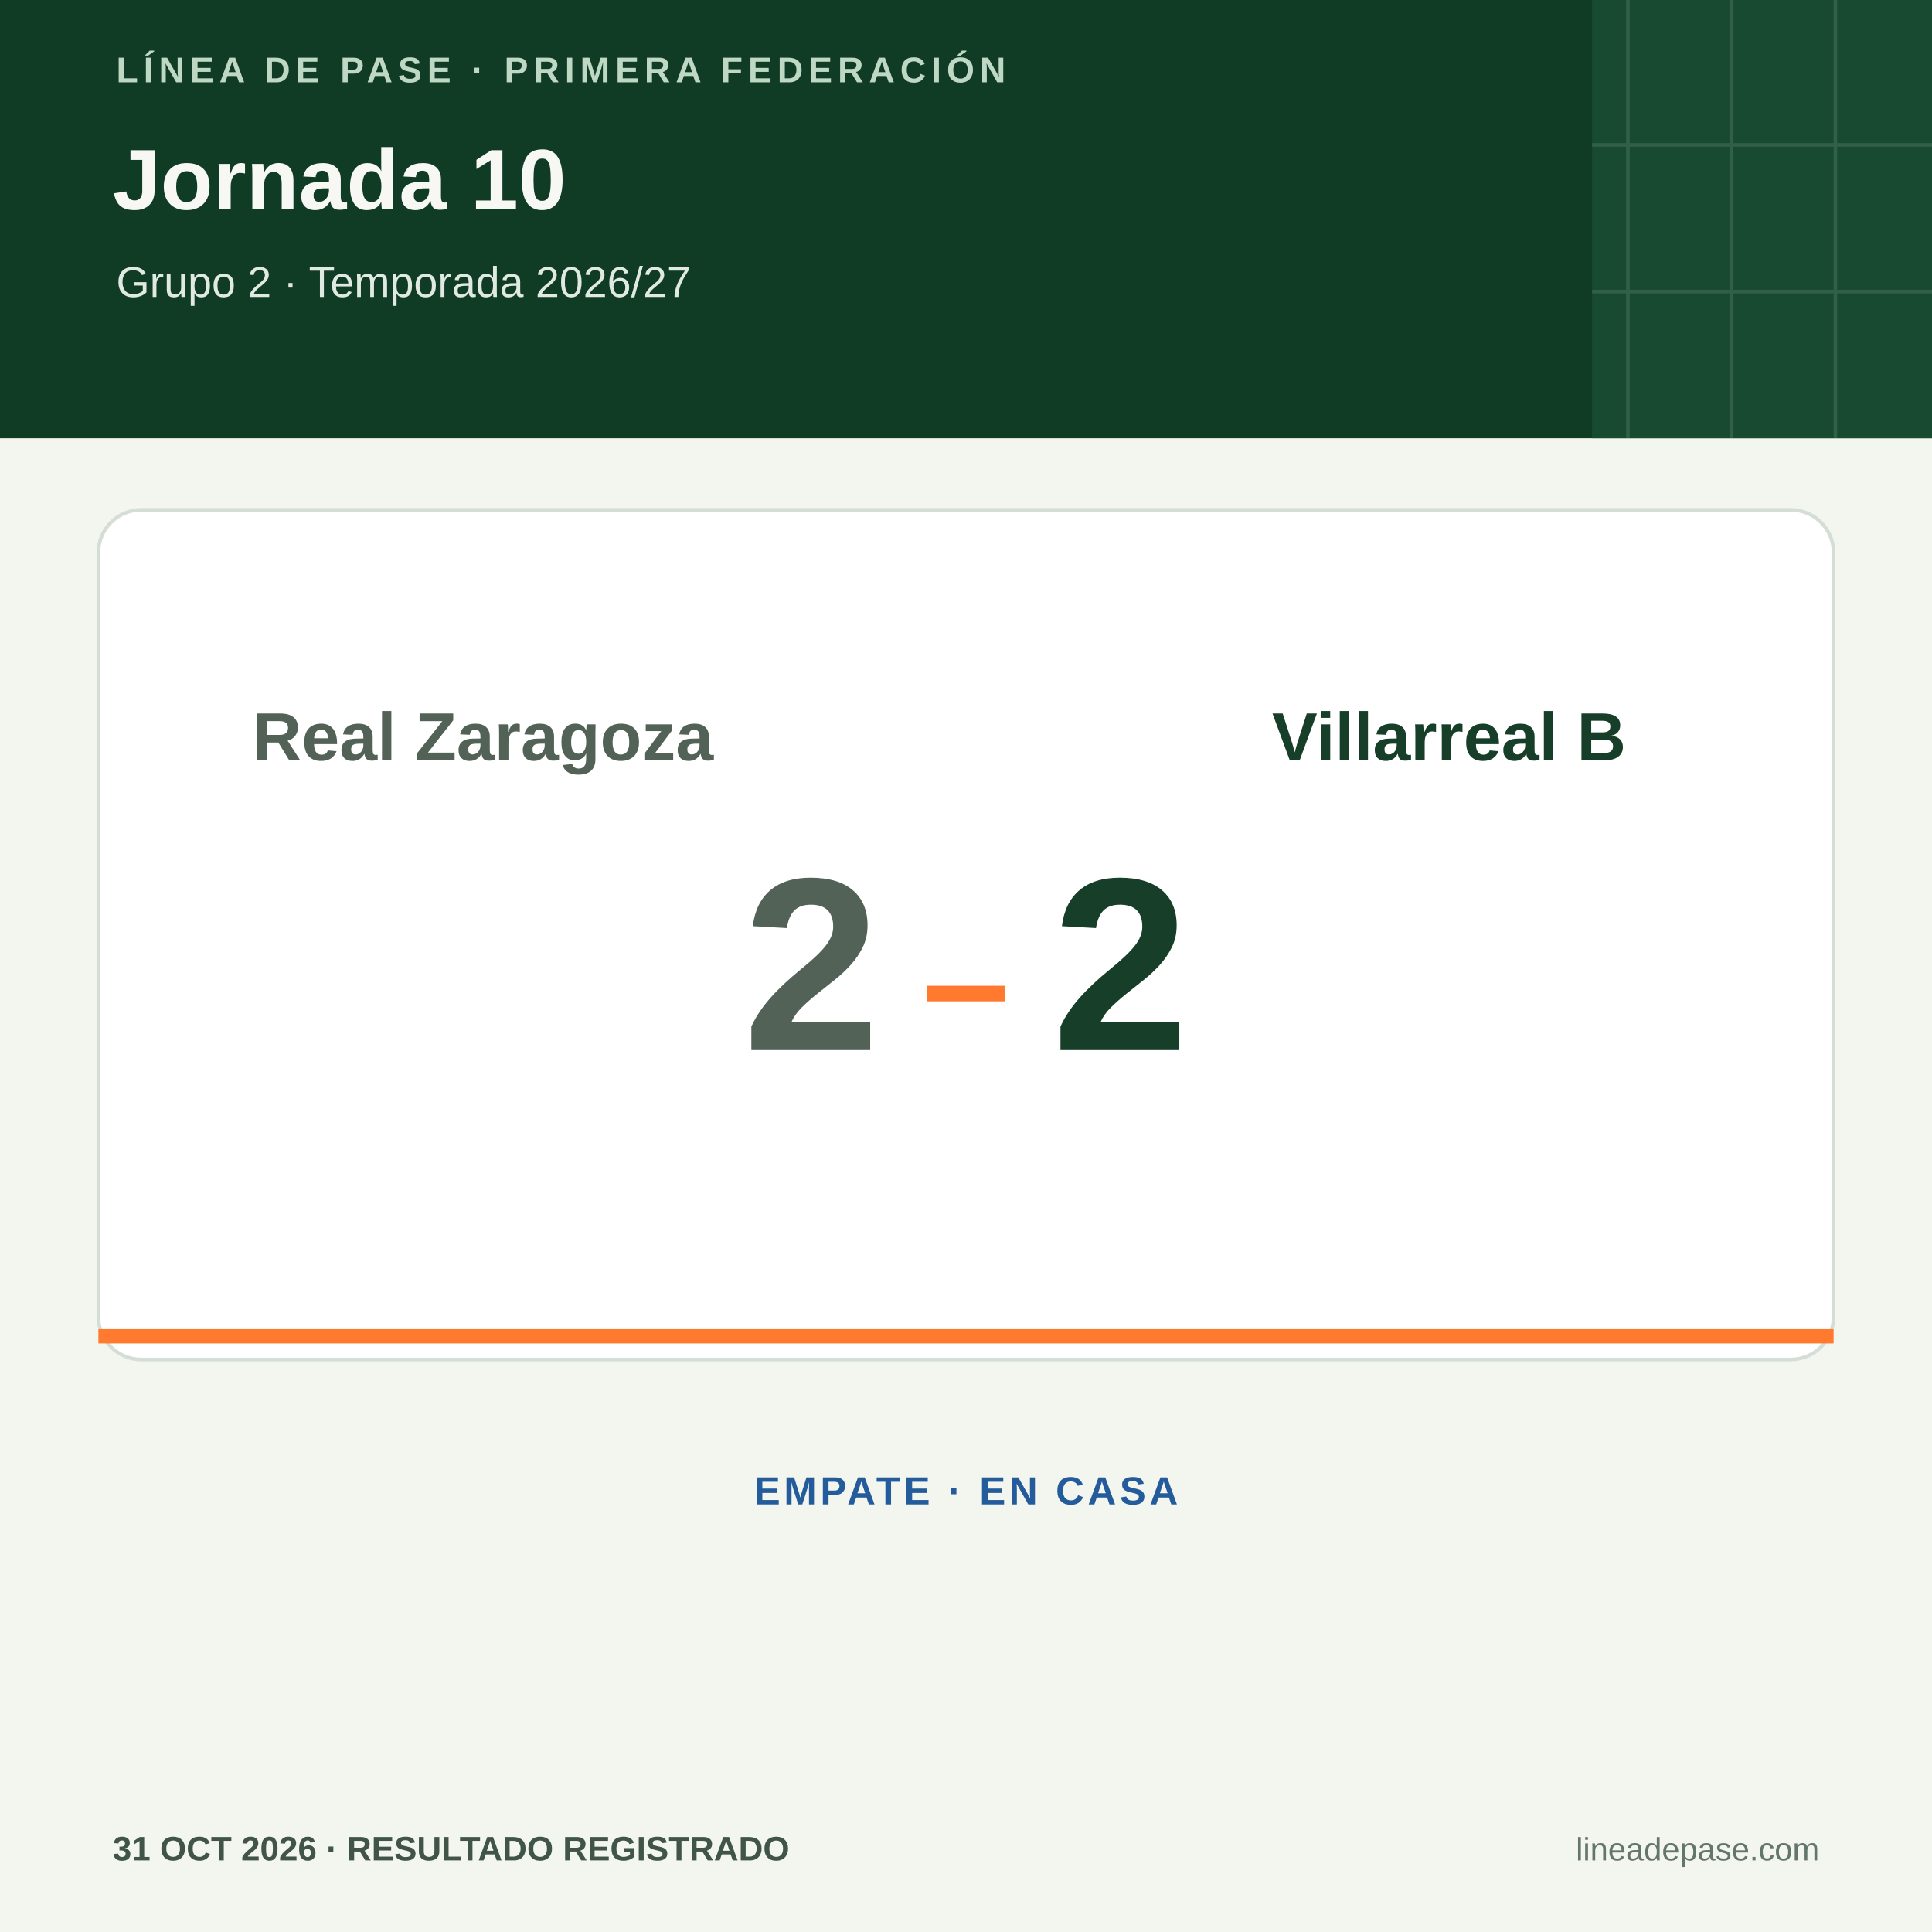
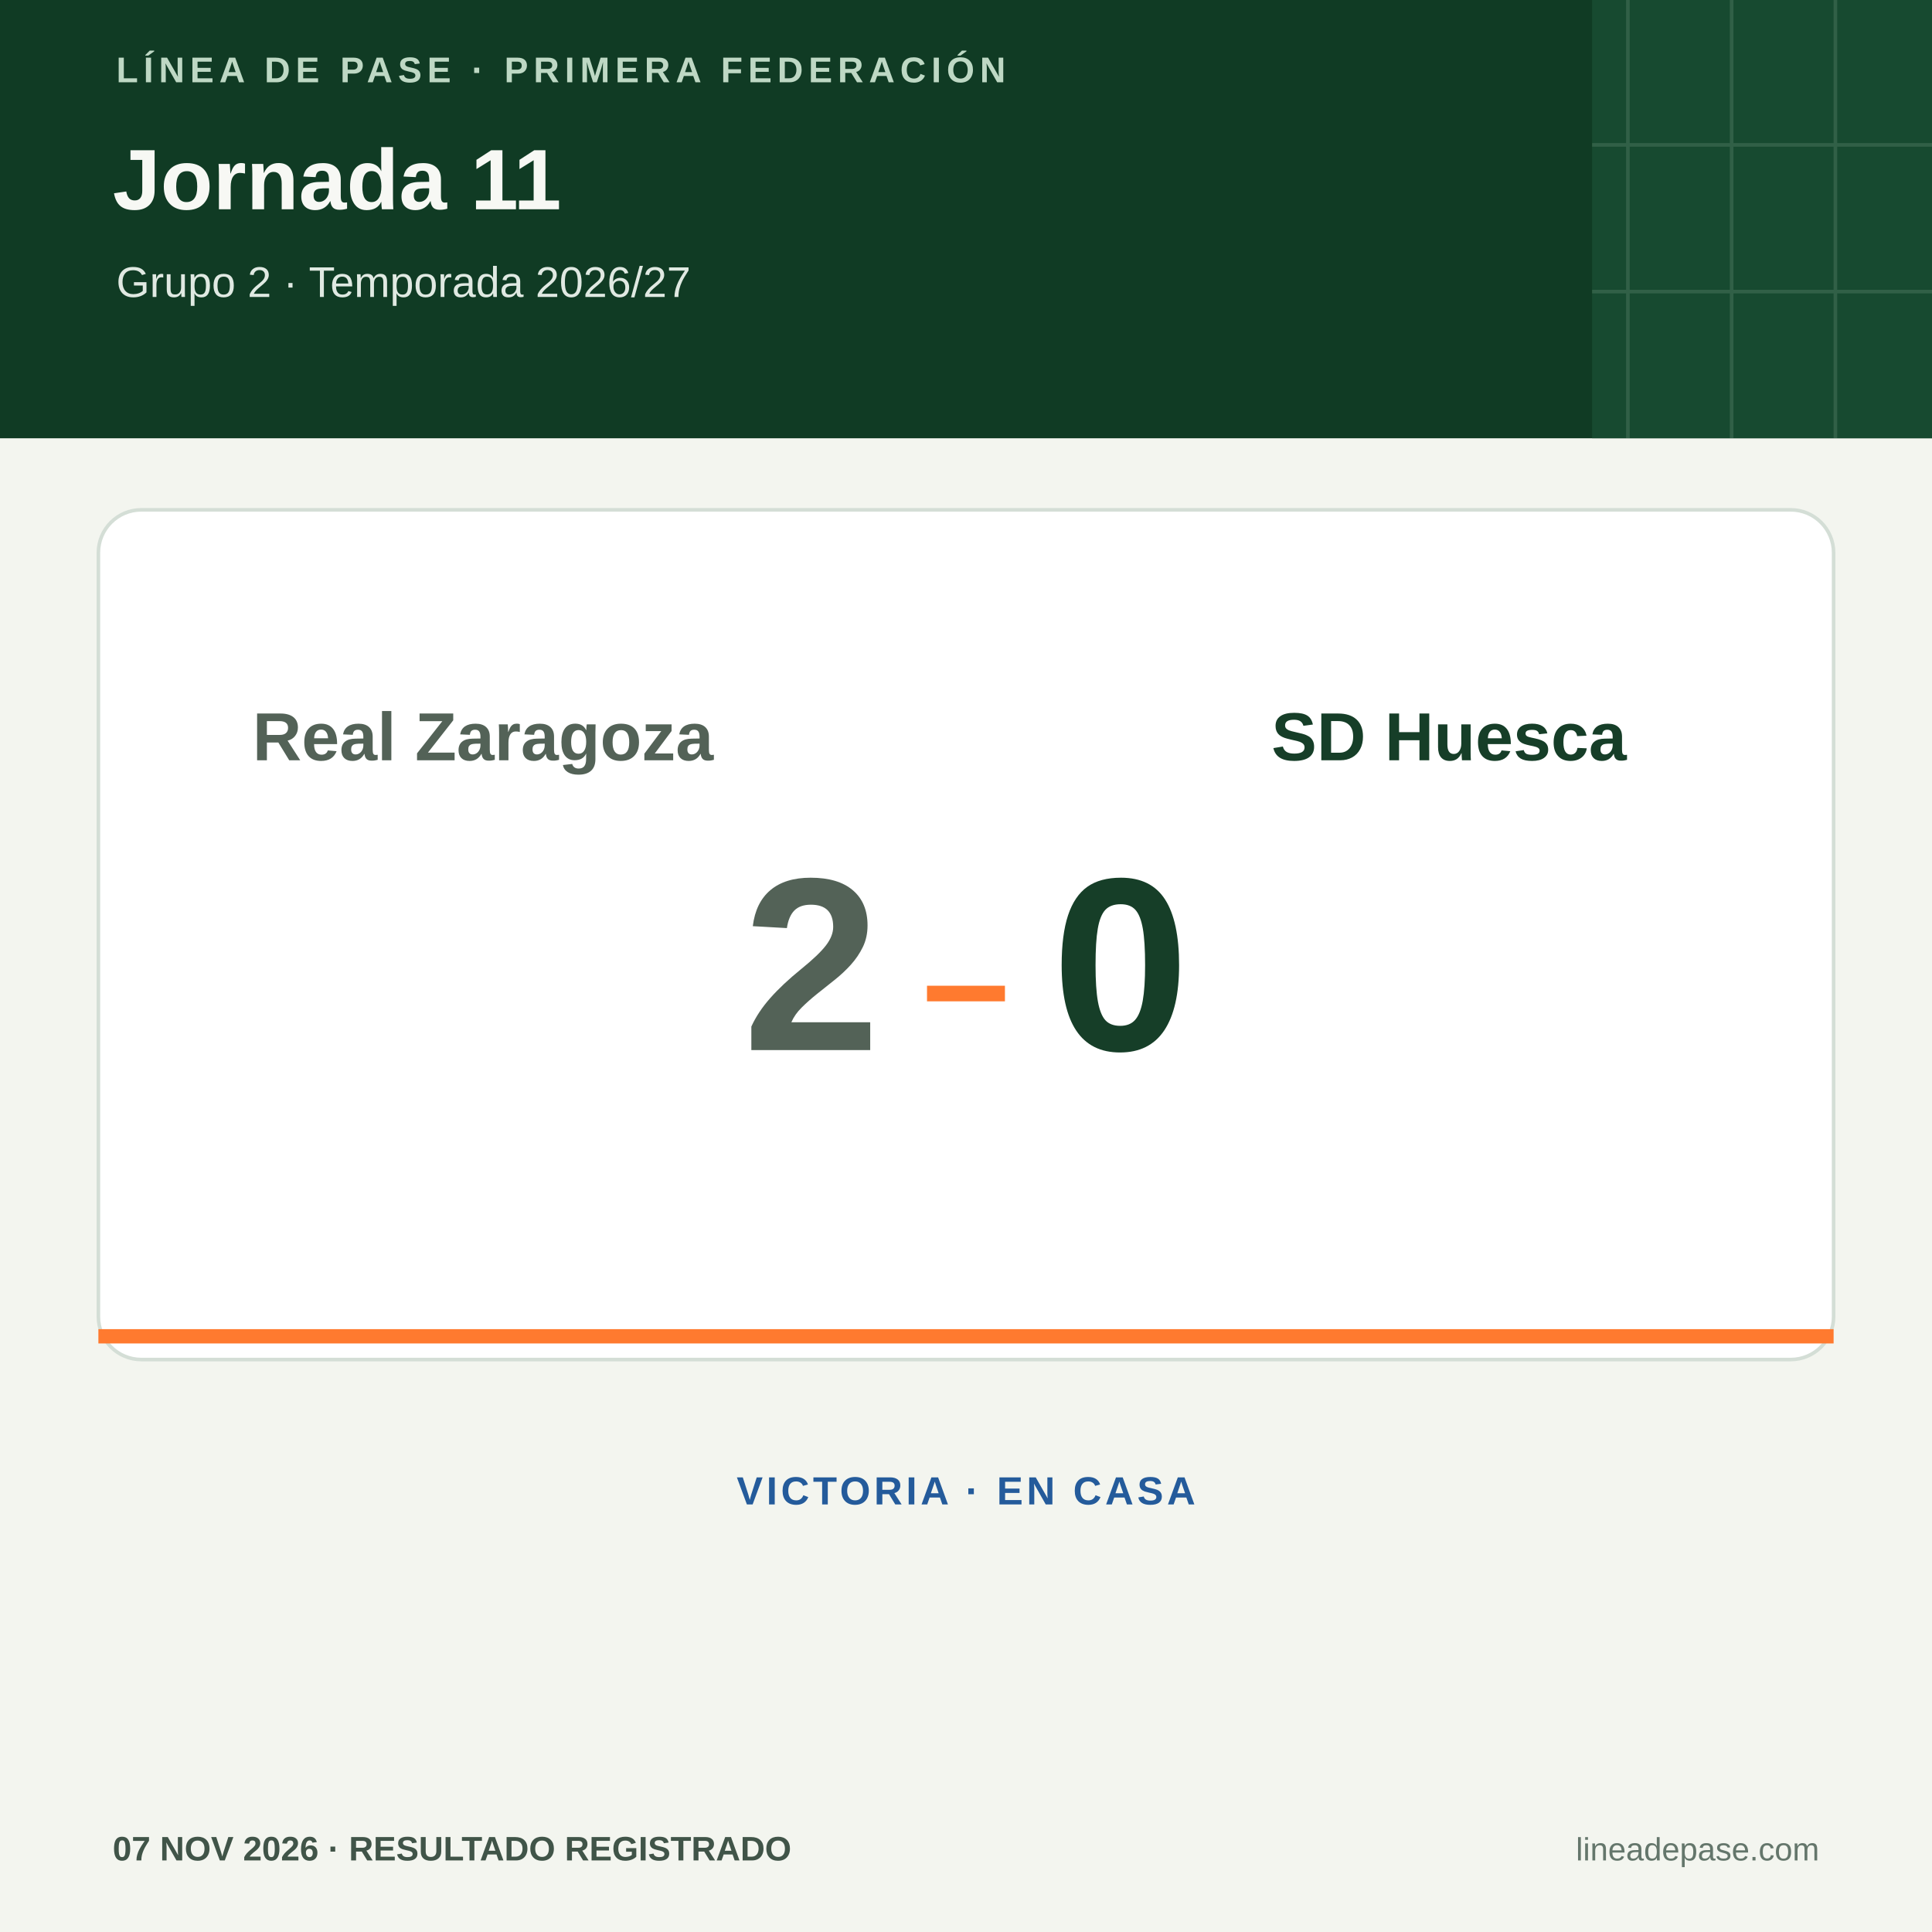
<svg xmlns="http://www.w3.org/2000/svg" viewBox="0 0 1080 1080" role="img" aria-labelledby="titulo descripcion">
  <rect width="1080" height="1080" fill="#f3f5ef" />
  <path d="M0 0h1080v245H0z" fill="#103b24" />
  <path d="M890 0h190v245H890z" fill="#174a30" />
  <g fill="none" stroke="#bed8c4" stroke-opacity=".16" stroke-width="2">
    <path d="M910 0v245M968 0v245M1026 0v245M890 81h190M890 163h190" />
  </g>
  <text x="65" y="46" fill="#bed8c4" font-family="Arial,sans-serif" font-size="20" font-weight="700" letter-spacing="3">LÍNEA DE PASE · PRIMERA FEDERACIÓN</text>
-   <text x="63" y="117" fill="#f7f8f4" font-family="Arial,sans-serif" font-size="48" font-weight="800">Jornada 10</text>
+   <text x="63" y="117" fill="#f7f8f4" font-family="Arial,sans-serif" font-size="48" font-weight="800">Jornada 11</text>
  <text x="65" y="166" fill="#e0e9e2" font-family="Arial,sans-serif" font-size="24">Grupo 2 · Temporada 2026/27</text>
  <rect x="55" y="285" width="970" height="475" rx="24" fill="#fff" stroke="#d4ded6" stroke-width="2" />
  <path d="M55 747h970" stroke="#ff7a2f" stroke-width="8" />
  <text x="270.0" y="425" text-anchor="middle" fill="#536257" font-family="Arial,sans-serif" font-size="38" font-weight="700">Real Zaragoza</text>
-   <text x="810.0" y="425" text-anchor="middle" fill="#163e28" font-family="Arial,sans-serif" font-size="38" font-weight="700">Villarreal B</text>
+   <text x="810.0" y="425" text-anchor="middle" fill="#163e28" font-family="Arial,sans-serif" font-size="38" font-weight="700">SD Huesca</text>
  <text x="453.6" y="587" text-anchor="middle" fill="#536257" font-family="Arial,sans-serif" font-size="138" font-weight="800">2</text>
  <text x="540.0" y="579" text-anchor="middle" fill="#ff7a2f" font-family="Arial,sans-serif" font-size="88" font-weight="700">–</text>
-   <text x="626.4" y="587" text-anchor="middle" fill="#163e28" font-family="Arial,sans-serif" font-size="138" font-weight="800">2</text>
+   <text x="626.4" y="587" text-anchor="middle" fill="#163e28" font-family="Arial,sans-serif" font-size="138" font-weight="800">0</text>
  <path d="270.0 675h540.0" stroke="#d4ded6" stroke-width="2" />
-   <text x="540" y="841" text-anchor="middle" fill="#245b9b" font-family="Arial,sans-serif" font-size="22" font-weight="700" letter-spacing="2">EMPATE · EN CASA</text>
-   <text x="63" y="1040" fill="#405448" font-family="Arial,sans-serif" font-size="19" font-weight="700">31 OCT 2026 · RESULTADO REGISTRADO</text>
+   <text x="540" y="841" text-anchor="middle" fill="#245b9b" font-family="Arial,sans-serif" font-size="22" font-weight="700" letter-spacing="2">VICTORIA · EN CASA</text>
+   <text x="63" y="1040" fill="#405448" font-family="Arial,sans-serif" font-size="19" font-weight="700">07 NOV 2026 · RESULTADO REGISTRADO</text>
  <text x="1017" y="1040" text-anchor="end" fill="#64766b" font-family="Arial,sans-serif" font-size="18">lineadepase.com</text>
</svg>
